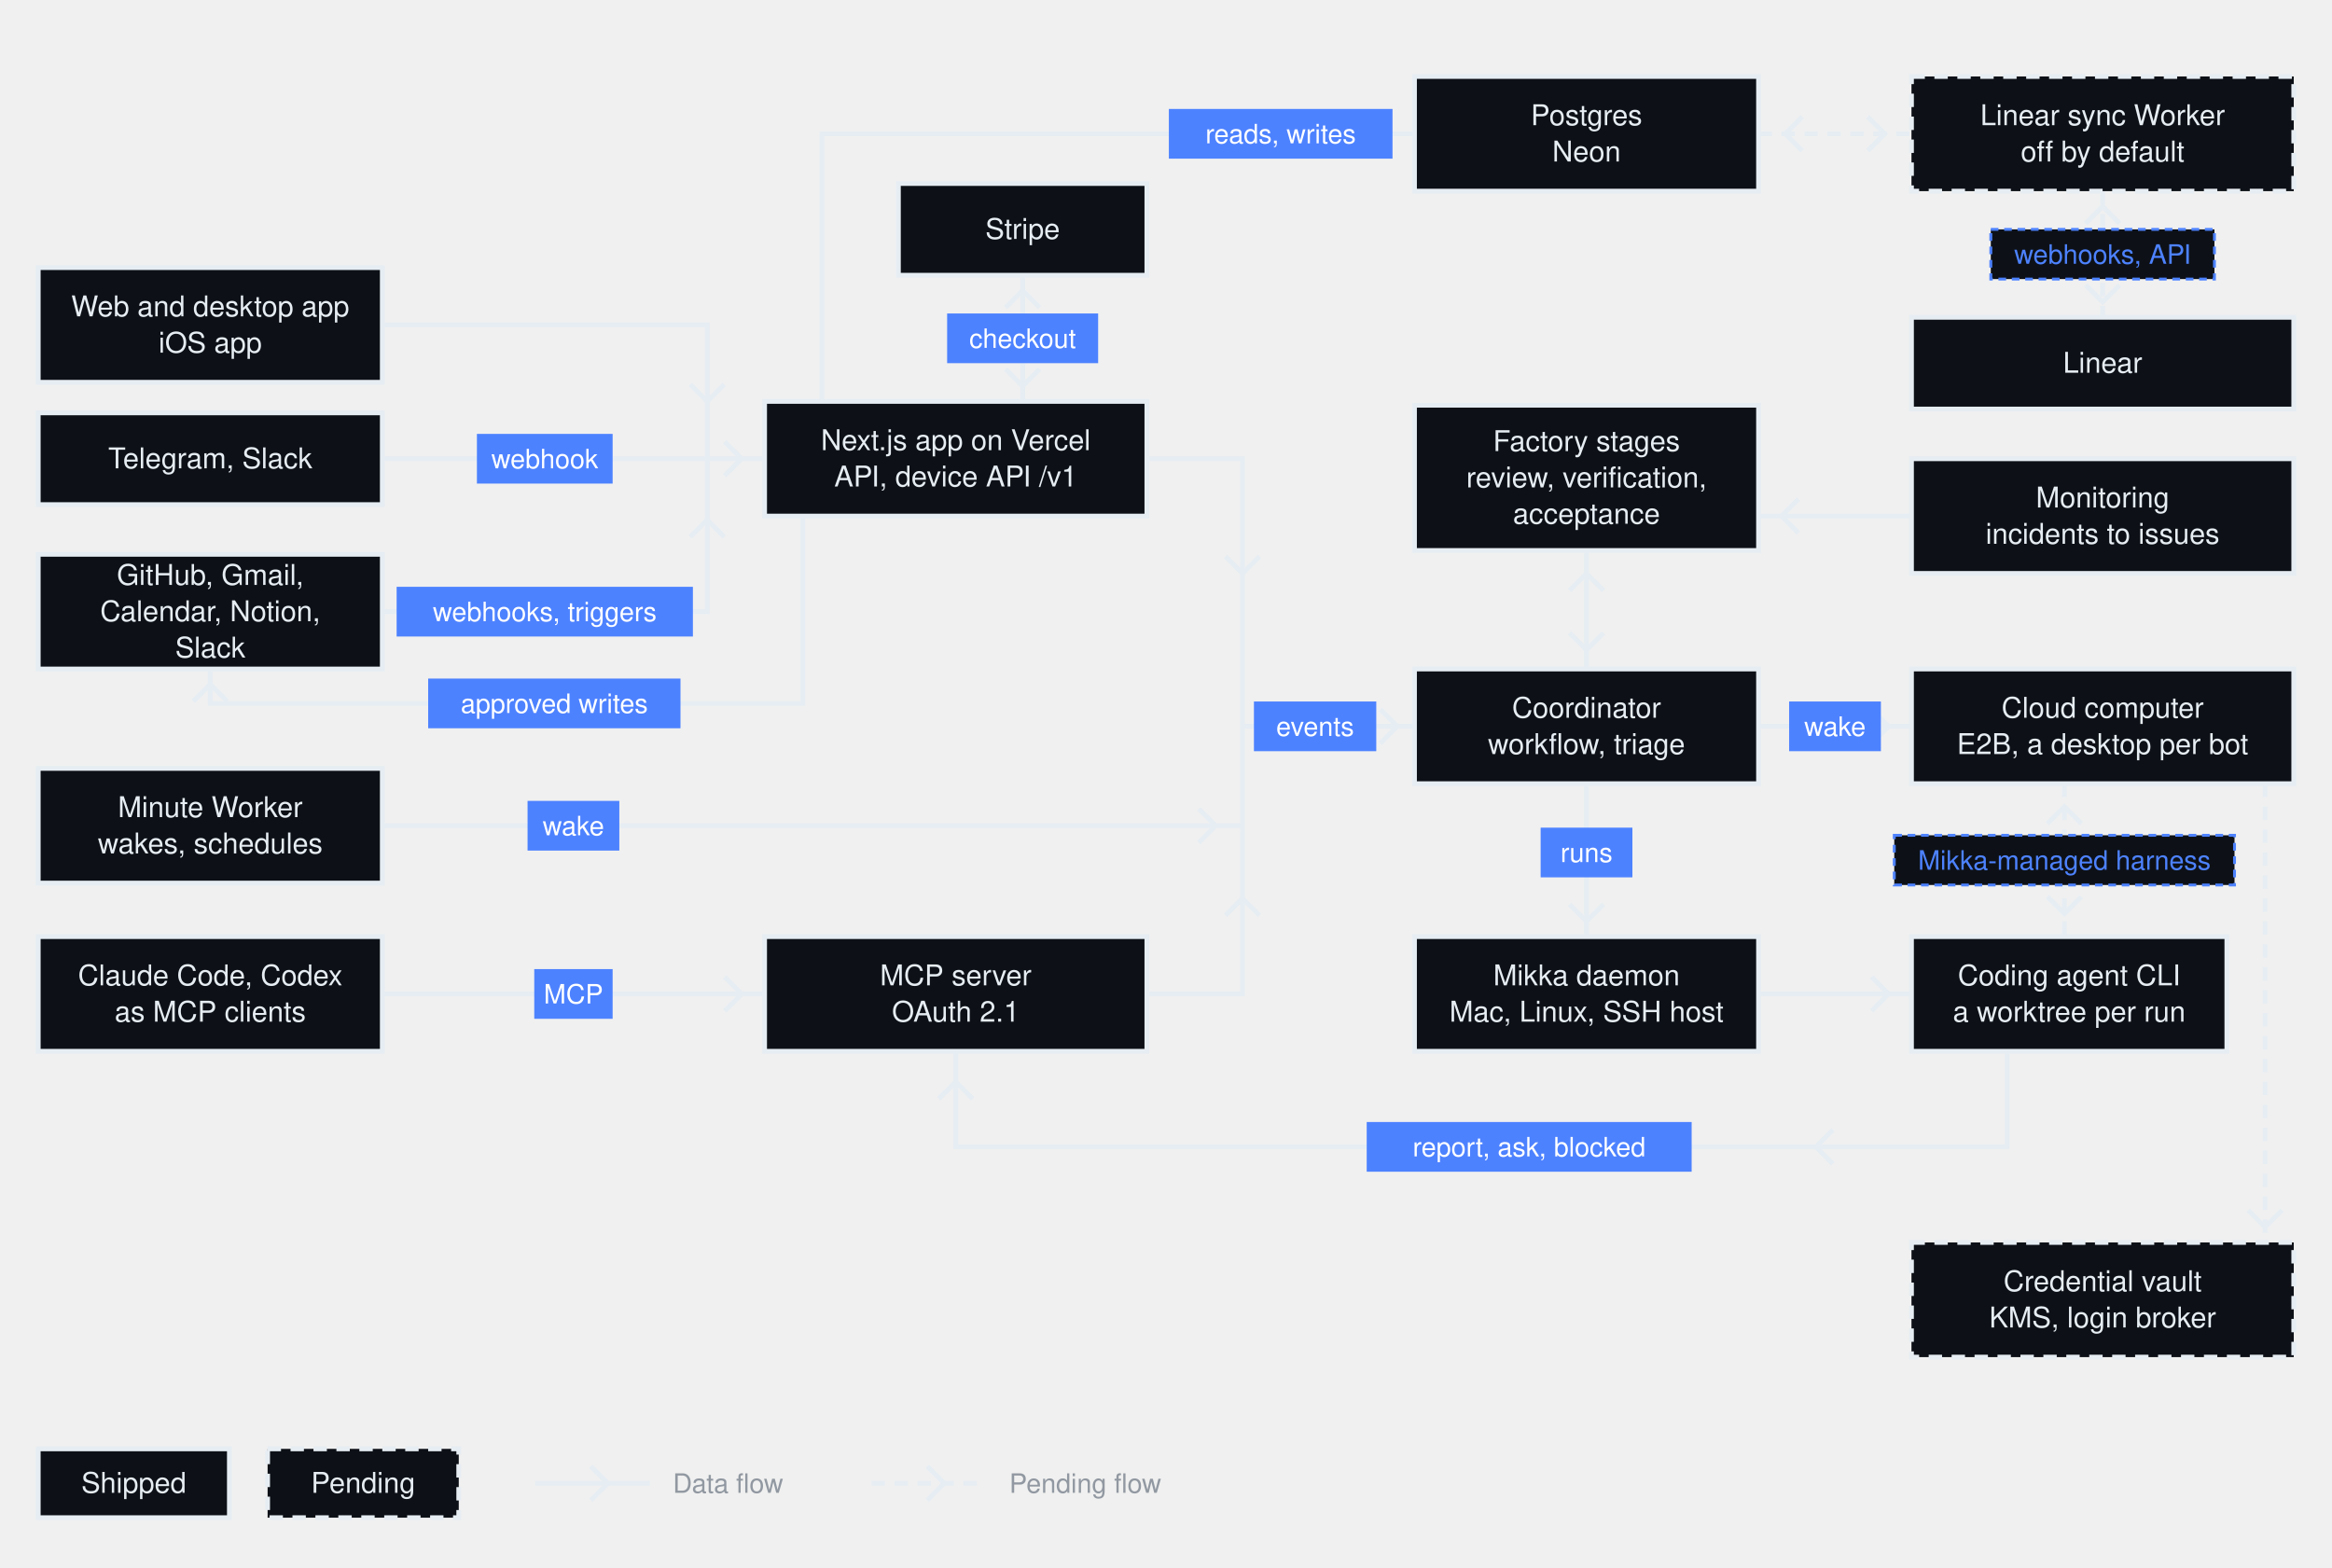
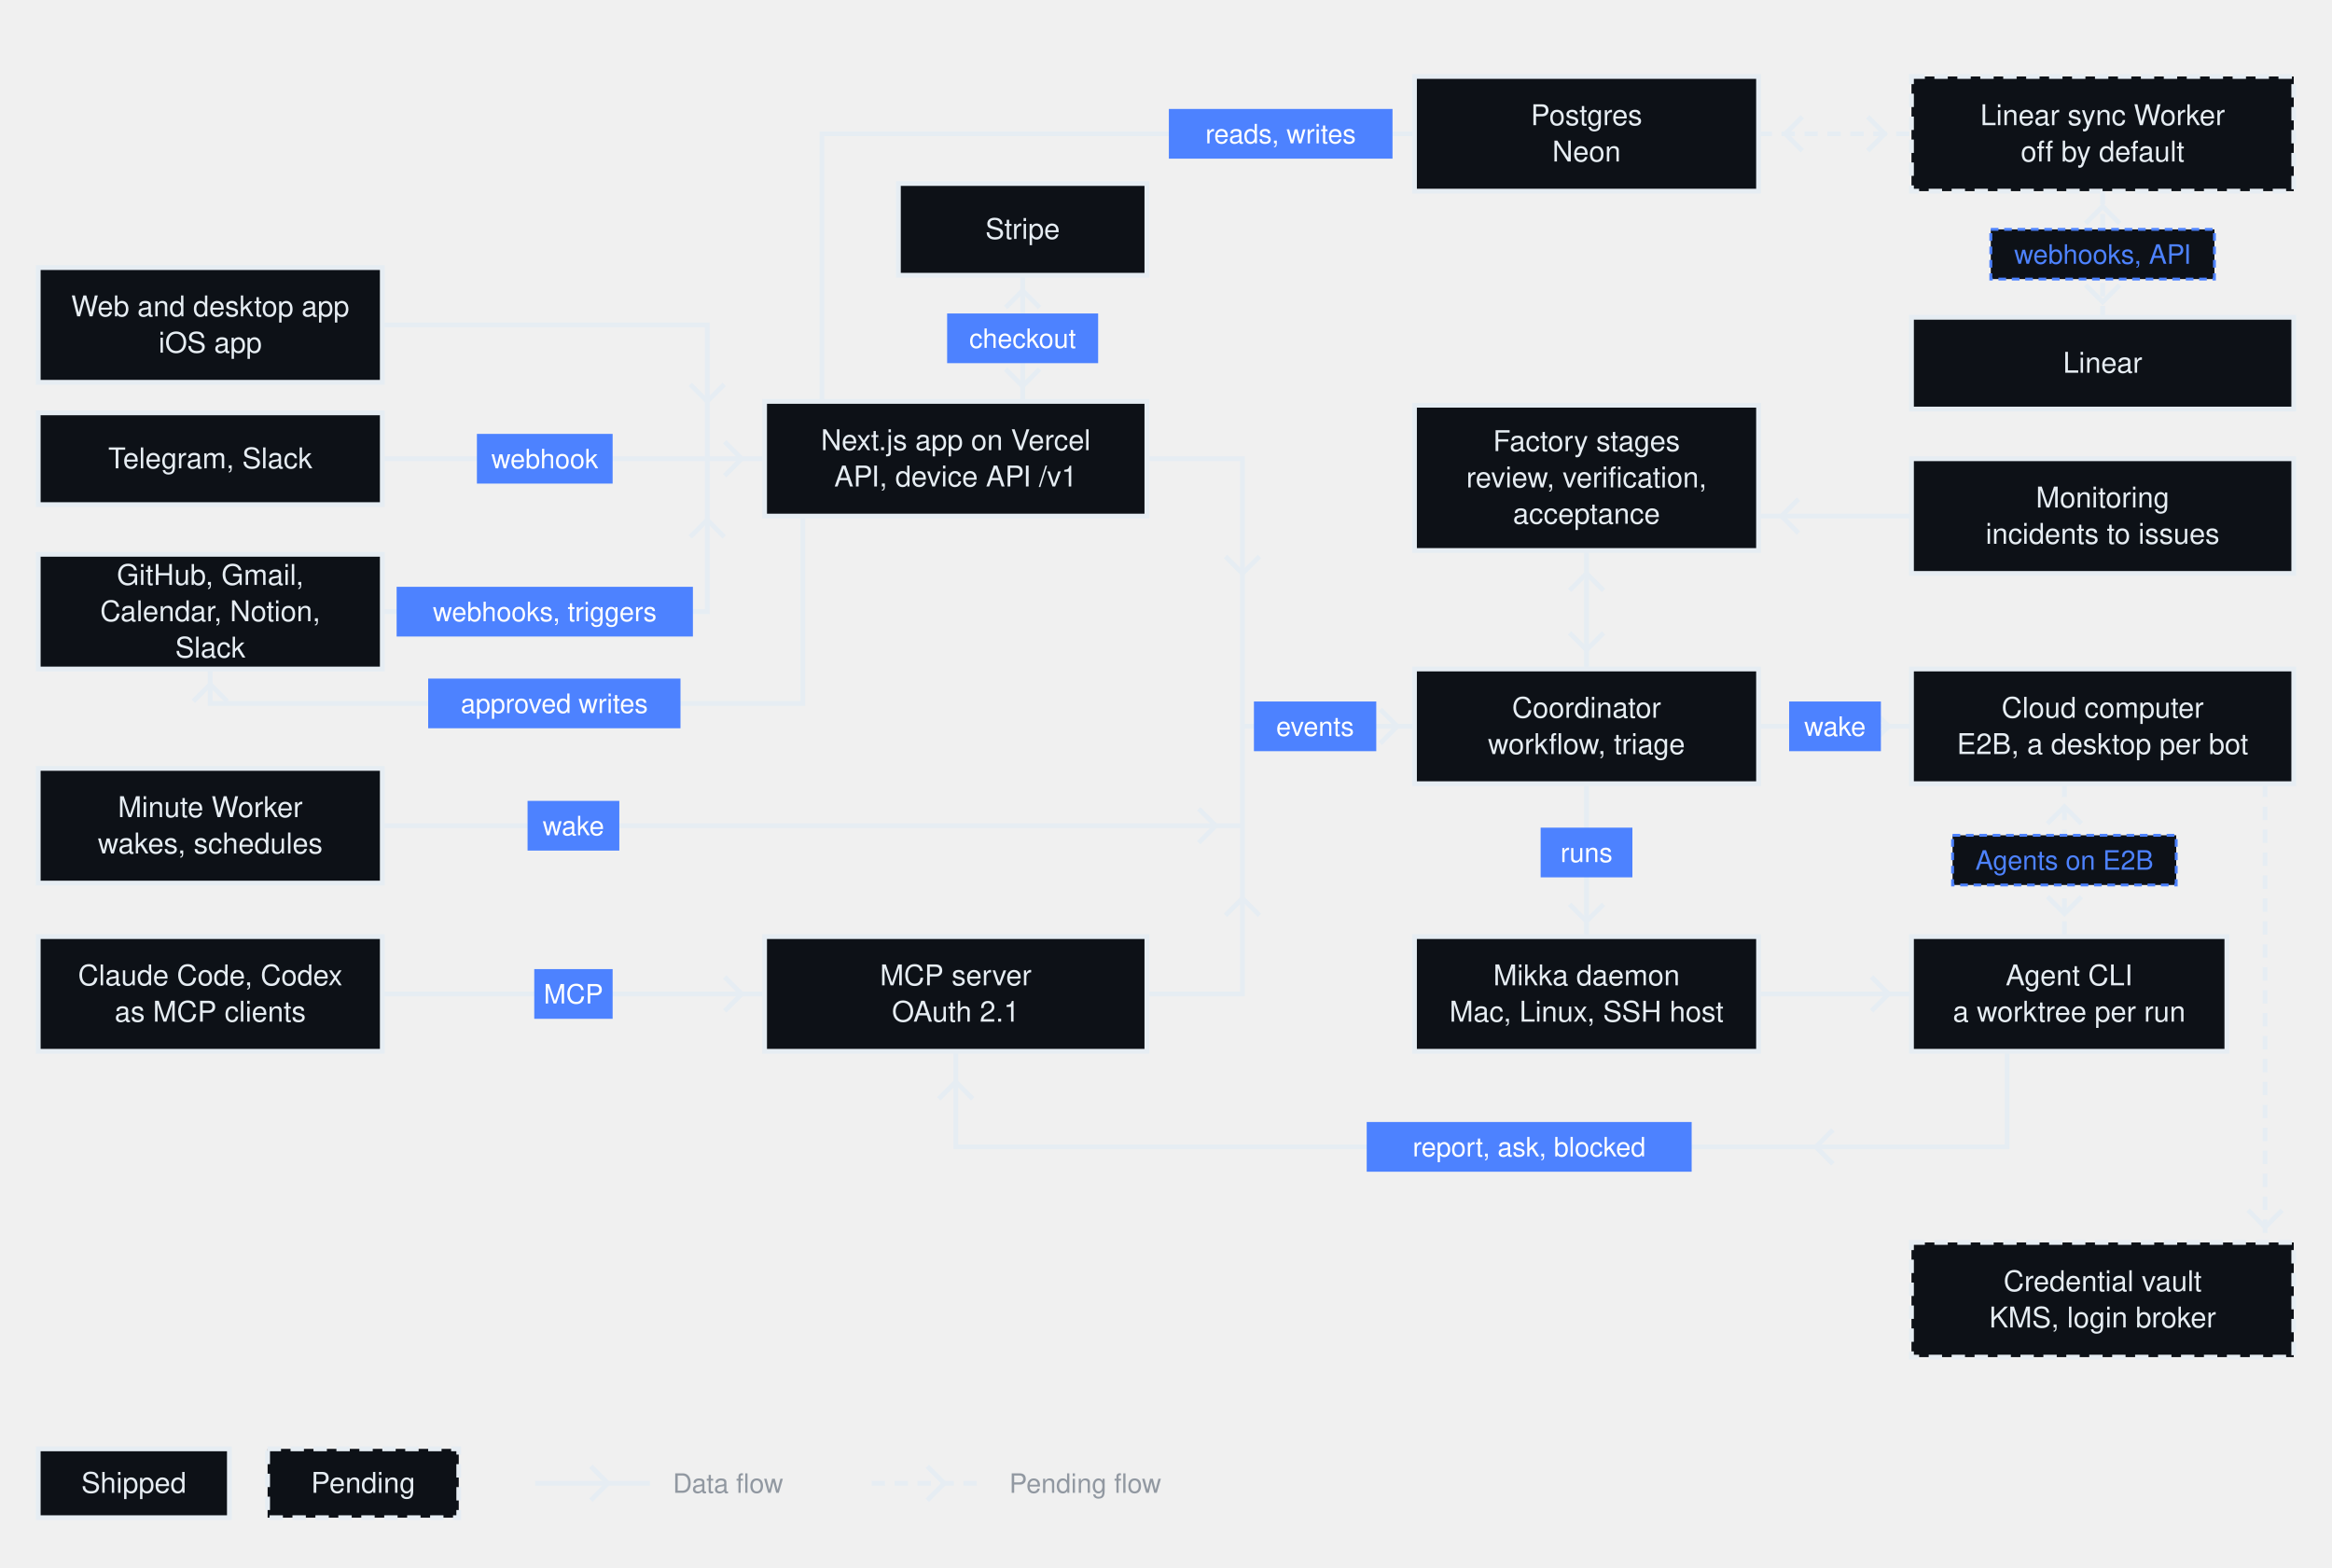
<svg xmlns="http://www.w3.org/2000/svg" width="1220" height="820" viewBox="0 0 1220 820" font-family="-apple-system, BlinkMacSystemFont, &quot;Segoe UI&quot;, Helvetica, Arial, &quot;PingFang SC&quot;, &quot;Noto Sans CJK SC&quot;, &quot;Microsoft YaHei&quot;, sans-serif" role="img" aria-label="Mikka architecture">
  <path d="M200 170 L370 170 L370 240" fill="none" stroke="#e6edf3" stroke-width="2.5" />
  <path d="M362 202 L370 210 L378 202" fill="none" stroke="#e6edf3" stroke-width="2.5" stroke-linecap="square" stroke-linejoin="miter" />
  <path d="M200 320 L370 320 L370 240" fill="none" stroke="#e6edf3" stroke-width="2.5" />
  <path d="M362 280 L370 272 L378 280" fill="none" stroke="#e6edf3" stroke-width="2.5" stroke-linecap="square" stroke-linejoin="miter" />
  <path d="M200 240 L400 240" fill="none" stroke="#e6edf3" stroke-width="2.5" />
  <path d="M380 232 L388 240 L380 248" fill="none" stroke="#e6edf3" stroke-width="2.5" stroke-linecap="square" stroke-linejoin="miter" />
  <rect x="249.5" y="227" width="71" height="26" fill="#4d82ff" />
  <text x="285" y="245" text-anchor="middle" font-size="14" fill="#ffffff">webhook</text>
  <rect x="207.5" y="307" width="155" height="26" fill="#4d82ff" />
  <text x="285" y="325" text-anchor="middle" font-size="14" fill="#ffffff">webhooks, triggers</text>
  <path d="M420 270 L420 368 L110 368 L110 350" fill="none" stroke="#e6edf3" stroke-width="2.5" />
  <path d="M102 366 L110 358 L118 366" fill="none" stroke="#e6edf3" stroke-width="2.5" stroke-linecap="square" stroke-linejoin="miter" />
  <rect x="224" y="355" width="132" height="26" fill="#4d82ff" />
  <text x="290" y="373" text-anchor="middle" font-size="14" fill="#ffffff">approved writes</text>
  <path d="M535 144 L535 210" fill="none" stroke="#e6edf3" stroke-width="2.5" />
  <path d="M527 194 L535 202 L543 194" fill="none" stroke="#e6edf3" stroke-width="2.5" stroke-linecap="square" stroke-linejoin="miter" />
  <path d="M527 160 L535 152 L543 160" fill="none" stroke="#e6edf3" stroke-width="2.5" stroke-linecap="square" stroke-linejoin="miter" />
  <rect x="495.5" y="164" width="79" height="26" fill="#4d82ff" />
  <text x="535" y="182" text-anchor="middle" font-size="14" fill="#ffffff">checkout</text>
  <path d="M200 520 L400 520" fill="none" stroke="#e6edf3" stroke-width="2.5" />
  <path d="M380 512 L388 520 L380 528" fill="none" stroke="#e6edf3" stroke-width="2.5" stroke-linecap="square" stroke-linejoin="miter" />
  <rect x="279.5" y="507" width="41" height="26" fill="#4d82ff" />
  <text x="300" y="525" text-anchor="middle" font-size="14" fill="#ffffff">MCP</text>
  <path d="M430 210 L430 70 L740 70" fill="none" stroke="#e6edf3" stroke-width="2.5" />
  <path d="M720 62 L728 70 L720 78" fill="none" stroke="#e6edf3" stroke-width="2.5" stroke-linecap="square" stroke-linejoin="miter" />
  <rect x="611.5" y="57" width="117" height="26" fill="#4d82ff" />
  <text x="670" y="75" text-anchor="middle" font-size="14" fill="#ffffff">reads, writes</text>
  <path d="M920 70 L1000 70" fill="none" stroke="#e6edf3" stroke-width="2.5" stroke-dasharray="7 5" />
  <path d="M942 62 L934 70 L942 78" fill="none" stroke="#e6edf3" stroke-width="2.5" stroke-linecap="square" stroke-linejoin="miter" />
  <path d="M978 62 L986 70 L978 78" fill="none" stroke="#e6edf3" stroke-width="2.5" stroke-linecap="square" stroke-linejoin="miter" />
  <path d="M1100 100 L1100 166" fill="none" stroke="#e6edf3" stroke-width="2.5" stroke-dasharray="7 5" />
  <path d="M1092 150 L1100 158 L1108 150" fill="none" stroke="#e6edf3" stroke-width="2.5" stroke-linecap="square" stroke-linejoin="miter" />
  <path d="M1092 116 L1100 108 L1108 116" fill="none" stroke="#e6edf3" stroke-width="2.5" stroke-linecap="square" stroke-linejoin="miter" />
  <rect x="1041.5" y="120" width="117" height="26" fill="#0d1117" stroke="#4d82ff" stroke-width="1.5" stroke-dasharray="4 3" />
  <text x="1100" y="138" text-anchor="middle" font-size="14" fill="#4d82ff">webhooks, API</text>
  <path d="M600 240 L650 240 L650 380" fill="none" stroke="#e6edf3" stroke-width="2.5" />
  <path d="M642 292 L650 300 L658 292" fill="none" stroke="#e6edf3" stroke-width="2.5" stroke-linecap="square" stroke-linejoin="miter" />
  <path d="M600 520 L650 520 L650 380" fill="none" stroke="#e6edf3" stroke-width="2.5" />
  <path d="M642 478 L650 470 L658 478" fill="none" stroke="#e6edf3" stroke-width="2.5" stroke-linecap="square" stroke-linejoin="miter" />
  <path d="M650 380 L740 380" fill="none" stroke="#e6edf3" stroke-width="2.5" />
  <path d="M723 372 L731 380 L723 388" fill="none" stroke="#e6edf3" stroke-width="2.5" stroke-linecap="square" stroke-linejoin="miter" />
  <rect x="656" y="367" width="64" height="26" fill="#4d82ff" />
  <text x="688" y="385" text-anchor="middle" font-size="14" fill="#ffffff">events</text>
  <path d="M200 432 L650 432" fill="none" stroke="#e6edf3" stroke-width="2.5" />
  <path d="M628 424 L636 432 L628 440" fill="none" stroke="#e6edf3" stroke-width="2.5" stroke-linecap="square" stroke-linejoin="miter" />
  <rect x="276" y="419" width="48" height="26" fill="#4d82ff" />
  <text x="300" y="437" text-anchor="middle" font-size="14" fill="#ffffff">wake</text>
  <path d="M830 288 L830 350" fill="none" stroke="#e6edf3" stroke-width="2.5" />
  <path d="M822 308 L830 300 L838 308" fill="none" stroke="#e6edf3" stroke-width="2.5" stroke-linecap="square" stroke-linejoin="miter" />
  <path d="M822 332 L830 340 L838 332" fill="none" stroke="#e6edf3" stroke-width="2.5" stroke-linecap="square" stroke-linejoin="miter" />
  <path d="M1000 270 L920 270" fill="none" stroke="#e6edf3" stroke-width="2.5" />
  <path d="M940 262 L932 270 L940 278" fill="none" stroke="#e6edf3" stroke-width="2.5" stroke-linecap="square" stroke-linejoin="miter" />
  <path d="M920 380 L1000 380" fill="none" stroke="#e6edf3" stroke-width="2.5" />
  <path d="M980 372 L988 380 L980 388" fill="none" stroke="#e6edf3" stroke-width="2.5" stroke-linecap="square" stroke-linejoin="miter" />
  <rect x="936" y="367" width="48" height="26" fill="#4d82ff" />
  <text x="960" y="385" text-anchor="middle" font-size="14" fill="#ffffff">wake</text>
  <path d="M830 410 L830 490" fill="none" stroke="#e6edf3" stroke-width="2.5" />
  <path d="M822 474 L830 482 L838 474" fill="none" stroke="#e6edf3" stroke-width="2.5" stroke-linecap="square" stroke-linejoin="miter" />
  <rect x="806" y="433" width="48" height="26" fill="#4d82ff" />
  <text x="830" y="451" text-anchor="middle" font-size="14" fill="#ffffff">runs</text>
  <path d="M920 520 L1000 520" fill="none" stroke="#e6edf3" stroke-width="2.5" />
  <path d="M980 512 L988 520 L980 528" fill="none" stroke="#e6edf3" stroke-width="2.5" stroke-linecap="square" stroke-linejoin="miter" />
  <path d="M1080 410 L1080 490" fill="none" stroke="#e6edf3" stroke-width="2.5" stroke-dasharray="7 5" />
  <path d="M1072 430 L1080 422 L1088 430" fill="none" stroke="#e6edf3" stroke-width="2.5" stroke-linecap="square" stroke-linejoin="miter" />
  <path d="M1072 470 L1080 478 L1088 470" fill="none" stroke="#e6edf3" stroke-width="2.5" stroke-linecap="square" stroke-linejoin="miter" />
-   <rect x="991" y="437" width="178" height="26" fill="#0d1117" stroke="#4d82ff" stroke-width="1.5" stroke-dasharray="4 3" />
-   <text x="1080" y="455" text-anchor="middle" font-size="14" fill="#4d82ff">Mikka-managed harness</text>
+   <rect x="1021.5" y="437" width="117" height="26" fill="#0d1117" stroke="#4d82ff" stroke-width="1.5" stroke-dasharray="4 3" />
+   <text x="1080" y="455" text-anchor="middle" font-size="14" fill="#4d82ff">Agents on E2B</text>
  <path d="M1185 410 L1185 650" fill="none" stroke="#e6edf3" stroke-width="2.5" stroke-dasharray="7 5" />
  <path d="M1177 634 L1185 642 L1193 634" fill="none" stroke="#e6edf3" stroke-width="2.5" stroke-linecap="square" stroke-linejoin="miter" />
  <path d="M1050 550 L1050 600 L500 600 L500 550" fill="none" stroke="#e6edf3" stroke-width="2.5" />
  <path d="M958 592 L950 600 L958 608" fill="none" stroke="#e6edf3" stroke-width="2.5" stroke-linecap="square" stroke-linejoin="miter" />
  <path d="M492 574 L500 566 L508 574" fill="none" stroke="#e6edf3" stroke-width="2.5" stroke-linecap="square" stroke-linejoin="miter" />
  <rect x="715" y="587" width="170" height="26" fill="#4d82ff" />
  <text x="800" y="605" text-anchor="middle" font-size="14" fill="#ffffff">report, ask, blocked</text>
  <rect x="20" y="140" width="180" height="60" fill="#0d1117" stroke="#e6edf3" stroke-width="2.5" />
  <text x="110" y="165.5" text-anchor="middle" font-size="15" fill="#e6edf3">Web and desktop app</text>
  <text x="110" y="184.5" text-anchor="middle" font-size="15" fill="#e6edf3">iOS app</text>
  <rect x="20" y="216" width="180" height="48" fill="#0d1117" stroke="#e6edf3" stroke-width="2.5" />
  <text x="110" y="245" text-anchor="middle" font-size="15" fill="#e6edf3">Telegram, Slack</text>
  <rect x="20" y="290" width="180" height="60" fill="#0d1117" stroke="#e6edf3" stroke-width="2.5" />
  <text x="110" y="306" text-anchor="middle" font-size="15" fill="#e6edf3">GitHub, Gmail,</text>
  <text x="110" y="325" text-anchor="middle" font-size="15" fill="#e6edf3">Calendar, Notion,</text>
  <text x="110" y="344" text-anchor="middle" font-size="15" fill="#e6edf3">Slack</text>
  <rect x="20" y="402" width="180" height="60" fill="#0d1117" stroke="#e6edf3" stroke-width="2.5" />
  <text x="110" y="427.5" text-anchor="middle" font-size="15" fill="#e6edf3">Minute Worker</text>
  <text x="110" y="446.5" text-anchor="middle" font-size="15" fill="#e6edf3">wakes, schedules</text>
  <rect x="20" y="490" width="180" height="60" fill="#0d1117" stroke="#e6edf3" stroke-width="2.5" />
  <text x="110" y="515.5" text-anchor="middle" font-size="15" fill="#e6edf3">Claude Code, Codex</text>
  <text x="110" y="534.5" text-anchor="middle" font-size="15" fill="#e6edf3">as MCP clients</text>
  <rect x="470" y="96" width="130" height="48" fill="#0d1117" stroke="#e6edf3" stroke-width="2.5" />
  <text x="535" y="125" text-anchor="middle" font-size="15" fill="#e6edf3">Stripe</text>
  <rect x="400" y="210" width="200" height="60" fill="#0d1117" stroke="#e6edf3" stroke-width="2.5" />
  <text x="500" y="235.5" text-anchor="middle" font-size="15" fill="#e6edf3">Next.js app on Vercel</text>
  <text x="500" y="254.5" text-anchor="middle" font-size="15" fill="#e6edf3">API, device API /v1</text>
  <rect x="400" y="490" width="200" height="60" fill="#0d1117" stroke="#e6edf3" stroke-width="2.5" />
  <text x="500" y="515.5" text-anchor="middle" font-size="15" fill="#e6edf3">MCP server</text>
  <text x="500" y="534.5" text-anchor="middle" font-size="15" fill="#e6edf3">OAuth 2.1</text>
  <rect x="740" y="40" width="180" height="60" fill="#0d1117" stroke="#e6edf3" stroke-width="2.5" />
  <text x="830" y="65.5" text-anchor="middle" font-size="15" fill="#e6edf3">Postgres</text>
  <text x="830" y="84.5" text-anchor="middle" font-size="15" fill="#e6edf3">Neon</text>
  <rect x="740" y="212" width="180" height="76" fill="#0d1117" stroke="#e6edf3" stroke-width="2.5" />
  <text x="830" y="236" text-anchor="middle" font-size="15" fill="#e6edf3">Factory stages</text>
  <text x="830" y="255" text-anchor="middle" font-size="15" fill="#e6edf3">review, verification,</text>
  <text x="830" y="274" text-anchor="middle" font-size="15" fill="#e6edf3">acceptance</text>
  <rect x="740" y="350" width="180" height="60" fill="#0d1117" stroke="#e6edf3" stroke-width="2.5" />
  <text x="830" y="375.5" text-anchor="middle" font-size="15" fill="#e6edf3">Coordinator</text>
  <text x="830" y="394.5" text-anchor="middle" font-size="15" fill="#e6edf3">workflow, triage</text>
  <rect x="740" y="490" width="180" height="60" fill="#0d1117" stroke="#e6edf3" stroke-width="2.5" />
  <text x="830" y="515.5" text-anchor="middle" font-size="15" fill="#e6edf3">Mikka daemon</text>
  <text x="830" y="534.5" text-anchor="middle" font-size="15" fill="#e6edf3">Mac, Linux, SSH host</text>
  <rect x="1000" y="40" width="200" height="60" fill="#0d1117" stroke="#e6edf3" stroke-width="2.5" stroke-dasharray="7 5" />
  <text x="1100" y="65.5" text-anchor="middle" font-size="15" fill="#e6edf3">Linear sync Worker</text>
  <text x="1100" y="84.5" text-anchor="middle" font-size="15" fill="#e6edf3">off by default</text>
  <rect x="1000" y="166" width="200" height="48" fill="#0d1117" stroke="#e6edf3" stroke-width="2.5" />
  <text x="1100" y="195" text-anchor="middle" font-size="15" fill="#e6edf3">Linear</text>
  <rect x="1000" y="240" width="200" height="60" fill="#0d1117" stroke="#e6edf3" stroke-width="2.5" />
  <text x="1100" y="265.5" text-anchor="middle" font-size="15" fill="#e6edf3">Monitoring</text>
  <text x="1100" y="284.5" text-anchor="middle" font-size="15" fill="#e6edf3">incidents to issues</text>
  <rect x="1000" y="350" width="200" height="60" fill="#0d1117" stroke="#e6edf3" stroke-width="2.5" />
  <text x="1100" y="375.5" text-anchor="middle" font-size="15" fill="#e6edf3">Cloud computer</text>
  <text x="1100" y="394.5" text-anchor="middle" font-size="15" fill="#e6edf3">E2B, a desktop per bot</text>
  <rect x="1000" y="490" width="165" height="60" fill="#0d1117" stroke="#e6edf3" stroke-width="2.5" />
-   <text x="1082.5" y="515.5" text-anchor="middle" font-size="15" fill="#e6edf3">Coding agent CLI</text>
+   <text x="1082.5" y="515.5" text-anchor="middle" font-size="15" fill="#e6edf3">Agent CLI</text>
  <text x="1082.5" y="534.5" text-anchor="middle" font-size="15" fill="#e6edf3">a worktree per run</text>
  <rect x="1000" y="650" width="200" height="60" fill="#0d1117" stroke="#e6edf3" stroke-width="2.5" stroke-dasharray="7 5" />
  <text x="1100" y="675.5" text-anchor="middle" font-size="15" fill="#e6edf3">Credential vault</text>
  <text x="1100" y="694.5" text-anchor="middle" font-size="15" fill="#e6edf3">KMS, login broker</text>
  <rect x="20" y="758" width="100" height="36" fill="#0d1117" stroke="#e6edf3" stroke-width="2.5" />
  <text x="70" y="781" text-anchor="middle" font-size="15" fill="#e6edf3">Shipped</text>
  <rect x="140" y="758" width="100" height="36" fill="#0d1117" stroke="#e6edf3" stroke-width="2.5" stroke-dasharray="7 5" />
  <text x="190" y="781" text-anchor="middle" font-size="15" fill="#e6edf3">Pending</text>
  <path d="M280 776 L340 776" fill="none" stroke="#e6edf3" stroke-width="2.5" />
  <path d="M310 768 L318 776 L310 784" fill="none" stroke="#e6edf3" stroke-width="2.5" stroke-linecap="square" stroke-linejoin="miter" />
  <text x="352" y="781" font-size="14" fill="#9198a1">Data flow</text>
  <path d="M456 776 L516 776" fill="none" stroke="#e6edf3" stroke-width="2.5" stroke-dasharray="7 5" />
  <path d="M486 768 L494 776 L486 784" fill="none" stroke="#e6edf3" stroke-width="2.5" stroke-linecap="square" stroke-linejoin="miter" />
  <text x="528" y="781" font-size="14" fill="#9198a1">Pending flow</text>
</svg>
